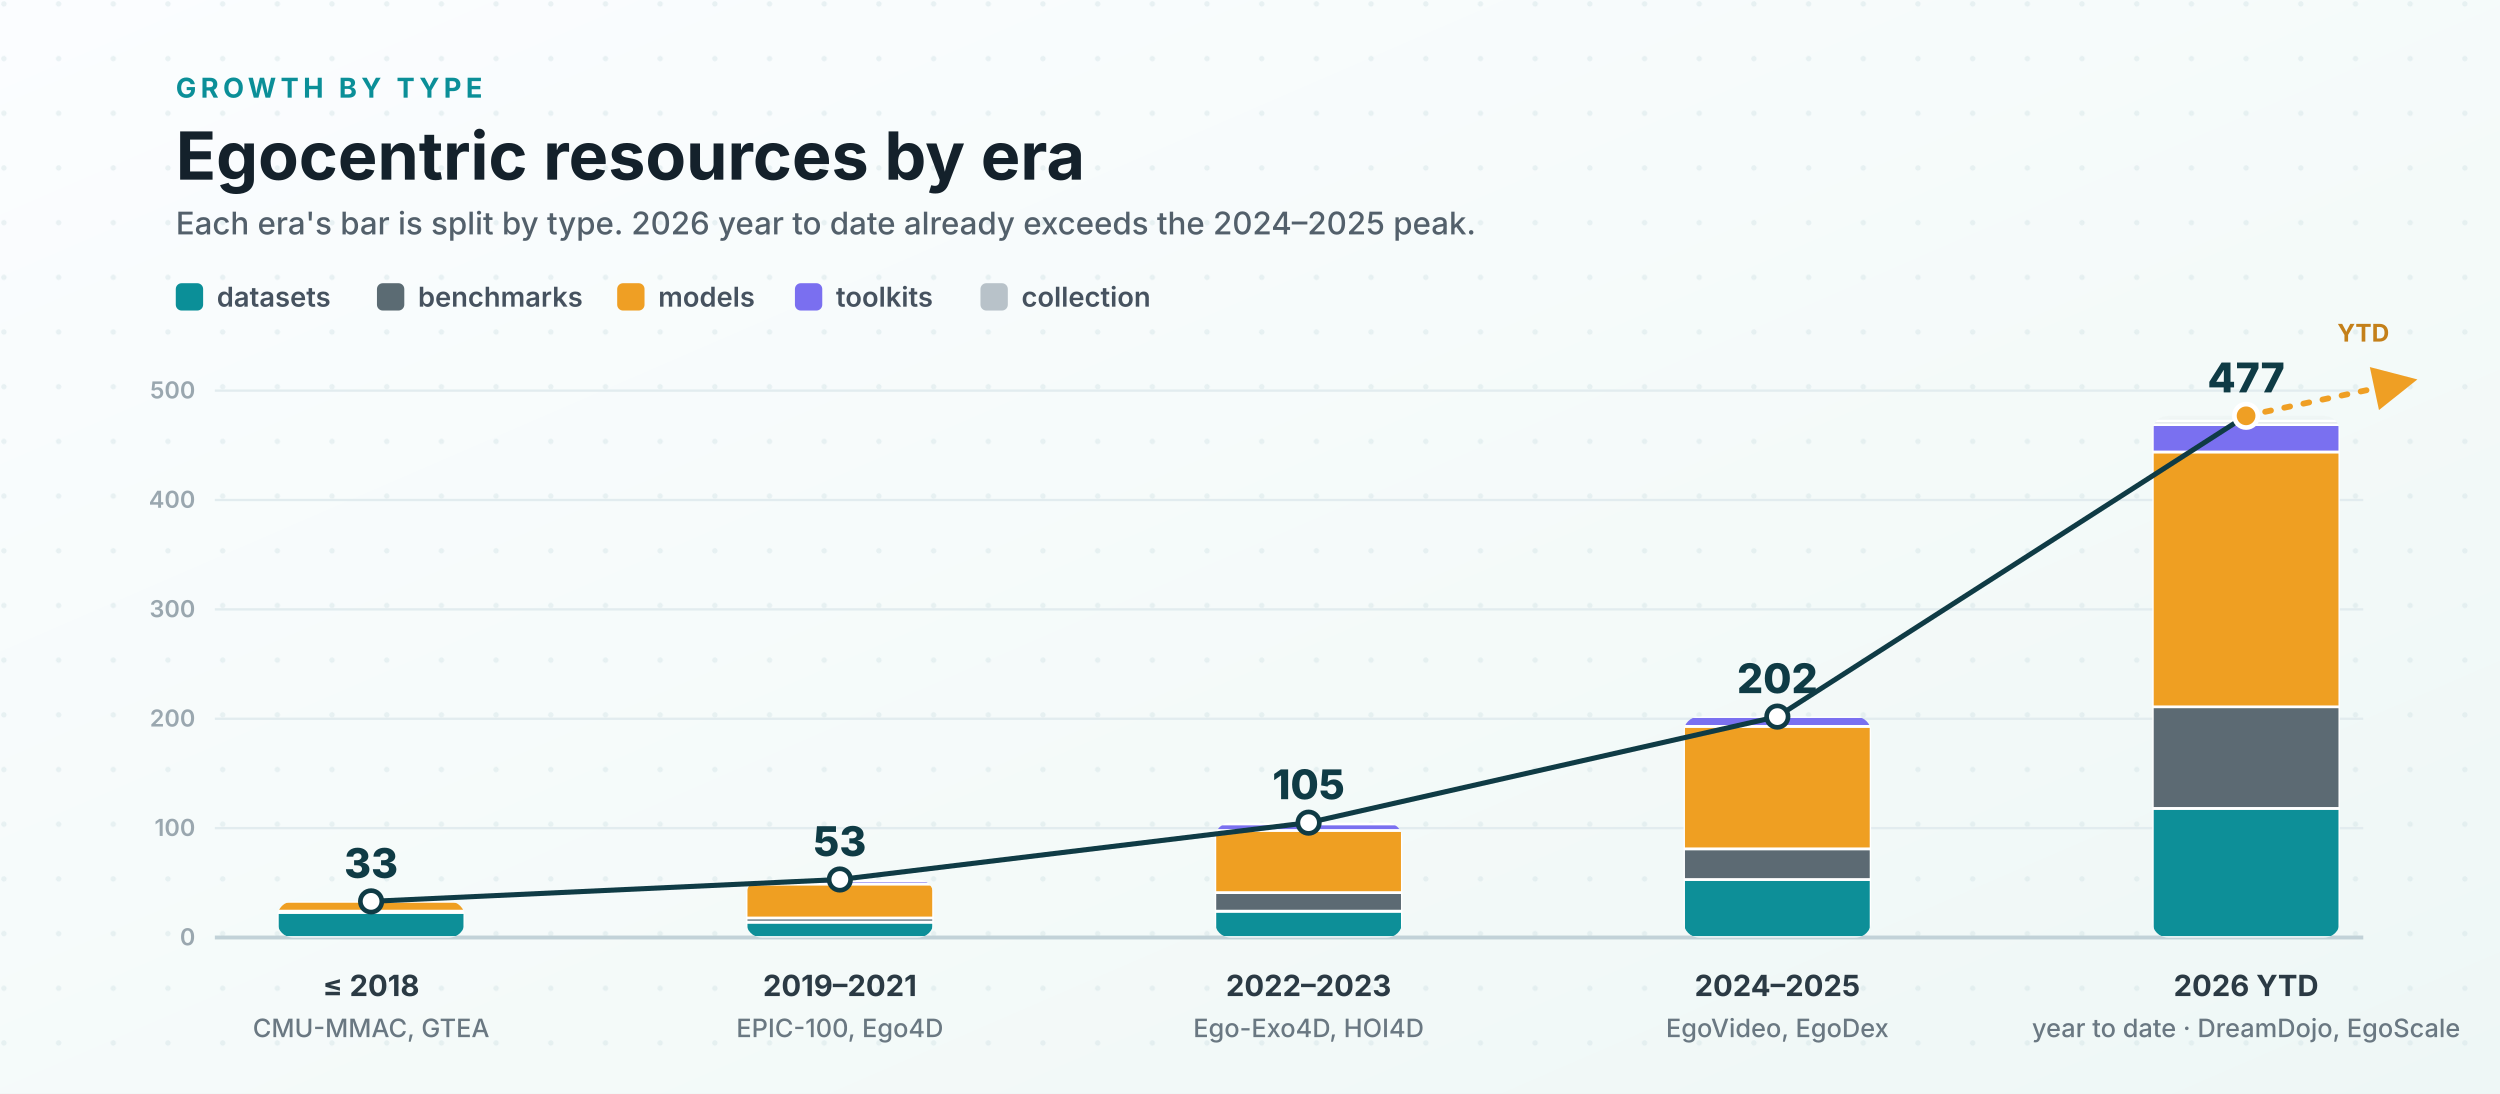
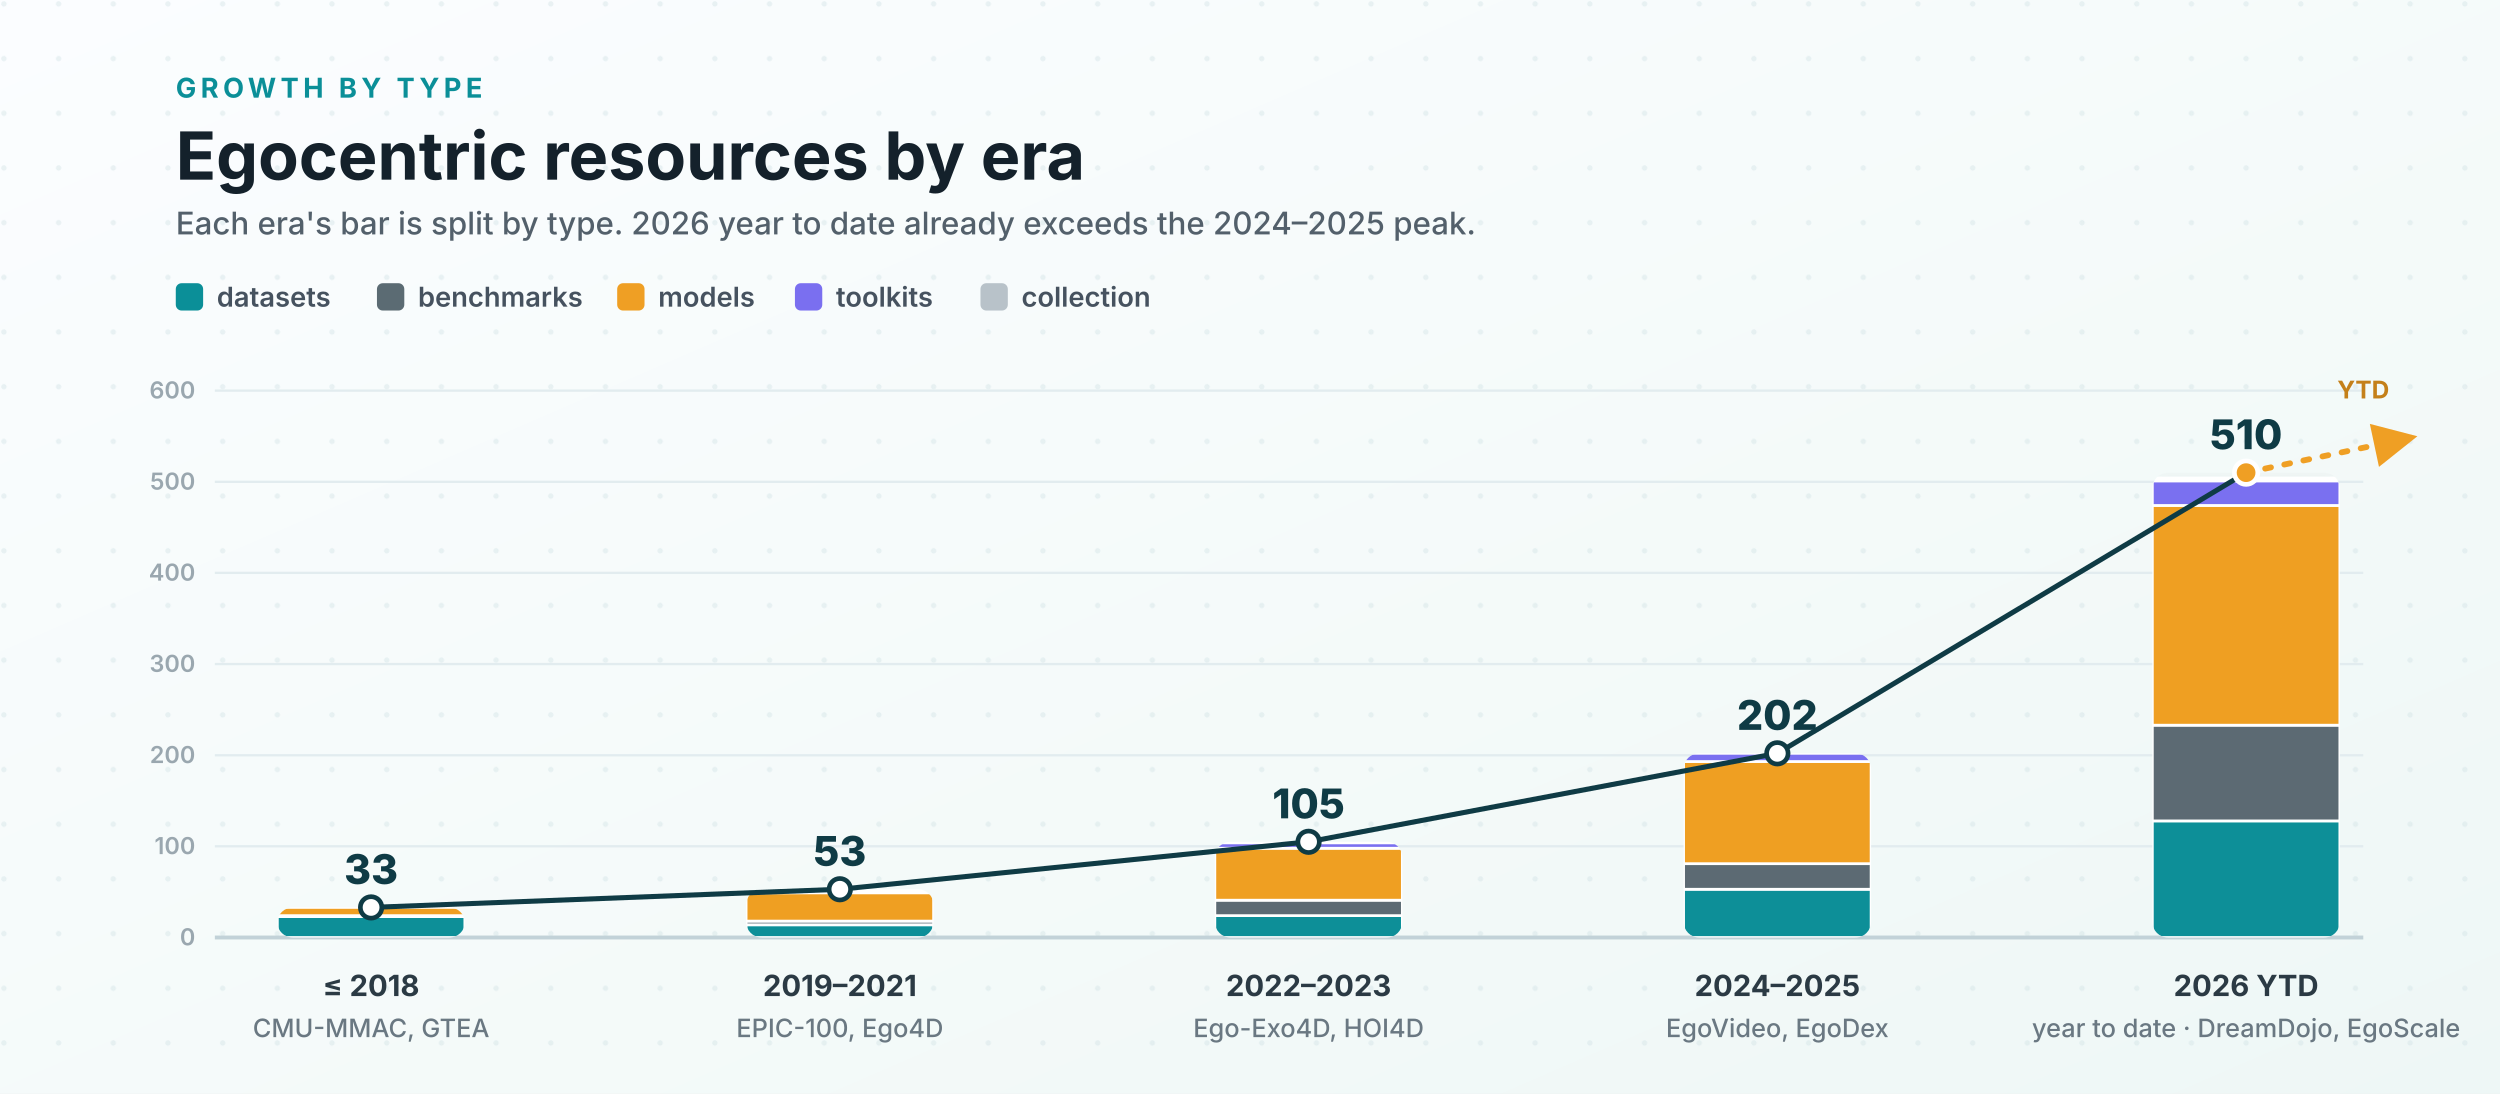
<svg xmlns="http://www.w3.org/2000/svg" viewBox="0 0 1280 560" role="img" aria-labelledby="title desc">
  <defs>
    <linearGradient id="bg" x1="0" x2="1" y1="0" y2="1">
      <stop offset="0" stop-color="#fbfdff" />
      <stop offset="0.6" stop-color="#f4faf9" />
      <stop offset="1" stop-color="#eef7f6" />
    </linearGradient>
    <pattern id="dots" width="28" height="28" patternUnits="userSpaceOnUse">
      <circle cx="2" cy="2" r="1.4" fill="#cfe0e4" opacity="0.4" />
    </pattern>
    <filter id="shadow" x="-14%" y="-14%" width="128%" height="140%">
      <feDropShadow dx="0" dy="6" stdDeviation="7" flood-color="#0f2a33" flood-opacity="0.12" />
    </filter>
    <marker id="up" viewBox="0 0 10 10" refX="6.5" refY="5" markerWidth="7.5" markerHeight="7.5" orient="auto-start-reverse">
      <path d="M0 0 L10 5 L0 10 z" fill="#ef9f24" />
    </marker>
    <clipPath id="c1">
-       <rect x="142" y="461.5" width="96" height="18.5" rx="8" />
+       <rect x="142" y="464.6" width="96" height="15.4" rx="8" />
    </clipPath>
    <clipPath id="c2">
-       <rect x="382" y="450.3" width="96" height="29.7" rx="8" />
+       <rect x="382" y="455.3" width="96" height="24.7" rx="8" />
    </clipPath>
    <clipPath id="c3">
-       <rect x="622" y="421.2" width="96" height="58.8" rx="8" />
+       <rect x="622" y="431" width="96" height="49" rx="8" />
    </clipPath>
    <clipPath id="c4">
-       <rect x="862" y="366.9" width="96" height="113.1" rx="8" />
+       <rect x="862" y="385.7" width="96" height="94.3" rx="8" />
    </clipPath>
    <clipPath id="c5">
-       <rect x="1102" y="212.9" width="96" height="267.1" rx="8" />
+       <rect x="1102" y="242" width="96" height="238" rx="8" />
    </clipPath>
    <style>
      .ink { fill: #14212b; }
      .kicker { font: 700 14px system-ui, -apple-system, "Segoe UI", sans-serif; fill: #0b8f98; letter-spacing: .16em; }
      .title { font: 700 34px system-ui, -apple-system, "Segoe UI", sans-serif; }
      .subtitle { font: 500 16px system-ui, -apple-system, "Segoe UI", sans-serif; fill: #53606b; }
      .count { font: 800 21px system-ui, -apple-system, "Segoe UI", sans-serif; fill: #0f3b45; }
      .era { font: 700 15px system-ui, -apple-system, "Segoe UI", sans-serif; fill: #2b3a44; }
      .anchor { font: 500 13px system-ui, -apple-system, "Segoe UI", sans-serif; fill: #6a7882; }
      .grid { stroke: #e2ecef; stroke-width: 1.2; }
      .gridlabel { font: 600 12px system-ui, -apple-system, "Segoe UI", sans-serif; fill: #9aa7af; }
      .axis { stroke: #c2d2d8; stroke-width: 2; }
      .trend { stroke: #0f3b45; stroke-width: 2.6; fill: none; stroke-linejoin: round; stroke-linecap: round; }
      .proj { stroke: #ef9f24; stroke-width: 3; fill: none; stroke-dasharray: 3 7; stroke-linecap: round; }
      .note { font: 700 12.5px system-ui, -apple-system, "Segoe UI", sans-serif; fill: #c4801a; }
      .seg { stroke: #ffffff; stroke-width: 1.4; }
      .lg { font: 600 14px system-ui, -apple-system, "Segoe UI", sans-serif; fill: #46525f; }
    </style>
  </defs>
  <rect width="1280" height="560" fill="url(#bg)" />
  <rect width="1280" height="560" fill="url(#dots)" />
  <text class="kicker" x="90" y="50">GROWTH BY TYPE</text>
  <text class="title ink" x="90" y="92">Egocentric resources by era</text>
  <text class="subtitle" x="90" y="120">Each era's bar is split by type. 2026 year to date already exceeds the 2024–2025 peak.</text>
  <g>
    <rect x="90" y="145" width="14" height="14" rx="3" fill="#0b8f98" />
    <text class="lg" x="111" y="157">datasets</text>
    <rect x="193" y="145" width="14" height="14" rx="3" fill="#5b6b73" />
    <text class="lg" x="214" y="157">benchmarks</text>
    <rect x="316" y="145" width="14" height="14" rx="3" fill="#ef9f24" />
    <text class="lg" x="337" y="157">models</text>
    <rect x="407" y="145" width="14" height="14" rx="3" fill="#7a6ff0" />
    <text class="lg" x="428" y="157">toolkits</text>
    <rect x="502" y="145" width="14" height="14" rx="3" fill="#b8c2c9" />
    <text class="lg" x="523" y="157">collection</text>
  </g>
-   <line class="grid" x1="110" y1="424" x2="1210" y2="424" />
-   <text class="gridlabel" x="100" y="428" text-anchor="end">100</text>
-   <line class="grid" x1="110" y1="368" x2="1210" y2="368" />
-   <text class="gridlabel" x="100" y="372" text-anchor="end">200</text>
-   <line class="grid" x1="110" y1="312" x2="1210" y2="312" />
-   <text class="gridlabel" x="100" y="316" text-anchor="end">300</text>
-   <line class="grid" x1="110" y1="256" x2="1210" y2="256" />
-   <text class="gridlabel" x="100" y="260" text-anchor="end">400</text>
+   <line class="grid" x1="110" y1="433.3" x2="1210" y2="433.3" />
+   <text class="gridlabel" x="100" y="437.3" text-anchor="end">100</text>
+   <line class="grid" x1="110" y1="386.7" x2="1210" y2="386.7" />
+   <text class="gridlabel" x="100" y="390.7" text-anchor="end">200</text>
+   <line class="grid" x1="110" y1="340" x2="1210" y2="340" />
+   <text class="gridlabel" x="100" y="344" text-anchor="end">300</text>
+   <line class="grid" x1="110" y1="293.3" x2="1210" y2="293.3" />
+   <text class="gridlabel" x="100" y="297.3" text-anchor="end">400</text>
+   <line class="grid" x1="110" y1="246.7" x2="1210" y2="246.7" />
+   <text class="gridlabel" x="100" y="250.7" text-anchor="end">500</text>
  <line class="grid" x1="110" y1="200" x2="1210" y2="200" />
-   <text class="gridlabel" x="100" y="204" text-anchor="end">500</text>
+   <text class="gridlabel" x="100" y="204" text-anchor="end">600</text>
  <text class="gridlabel" x="100" y="484" text-anchor="end">0</text>
  <line class="axis" x1="110" y1="480" x2="1210" y2="480" />
  <g clip-path="url(#c1)" filter="url(#shadow)">
-     <rect class="seg" x="142" y="467.1" width="96" height="12.9" fill="#0b8f98" />
-     <rect class="seg" x="142" y="466.6" width="96" height="0.6" fill="#5b6b73" />
-     <rect class="seg" x="142" y="461.5" width="96" height="5" fill="#ef9f24" />
+     <rect class="seg" x="142" y="469.3" width="96" height="10.7" fill="#0b8f98" />
+     <rect class="seg" x="142" y="468.8" width="96" height="0.5" fill="#5b6b73" />
+     <rect class="seg" x="142" y="464.6" width="96" height="4.2" fill="#ef9f24" />
  </g>
  <g clip-path="url(#c2)" filter="url(#shadow)">
-     <rect class="seg" x="382" y="472.2" width="96" height="7.8" fill="#0b8f98" />
-     <rect class="seg" x="382" y="469.9" width="96" height="2.2" fill="#5b6b73" />
-     <rect class="seg" x="382" y="452.6" width="96" height="17.4" fill="#ef9f24" />
-     <rect class="seg" x="382" y="450.9" width="96" height="1.7" fill="#7a6ff0" />
+     <rect class="seg" x="382" y="473.5" width="96" height="6.5" fill="#0b8f98" />
+     <rect class="seg" x="382" y="471.6" width="96" height="1.9" fill="#5b6b73" />
+     <rect class="seg" x="382" y="457.1" width="96" height="14.5" fill="#ef9f24" />
+     <rect class="seg" x="382" y="455.7" width="96" height="1.4" fill="#7a6ff0" />
  </g>
  <g clip-path="url(#c3)" filter="url(#shadow)">
-     <rect class="seg" x="622" y="466.6" width="96" height="13.4" fill="#0b8f98" />
-     <rect class="seg" x="622" y="457" width="96" height="9.5" fill="#5b6b73" />
-     <rect class="seg" x="622" y="425.1" width="96" height="31.9" fill="#ef9f24" />
-     <rect class="seg" x="622" y="421.8" width="96" height="3.4" fill="#7a6ff0" />
-     <rect class="seg" x="622" y="421.2" width="96" height="0.6" fill="#b8c2c9" />
+     <rect class="seg" x="622" y="468.8" width="96" height="11.2" fill="#0b8f98" />
+     <rect class="seg" x="622" y="460.9" width="96" height="7.9" fill="#5b6b73" />
+     <rect class="seg" x="622" y="434.3" width="96" height="26.6" fill="#ef9f24" />
+     <rect class="seg" x="622" y="431.5" width="96" height="2.8" fill="#7a6ff0" />
+     <rect class="seg" x="622" y="431" width="96" height="0.5" fill="#b8c2c9" />
  </g>
  <g clip-path="url(#c4)" filter="url(#shadow)">
-     <rect class="seg" x="862" y="450.3" width="96" height="29.7" fill="#0b8f98" />
-     <rect class="seg" x="862" y="434.6" width="96" height="15.7" fill="#5b6b73" />
-     <rect class="seg" x="862" y="371.9" width="96" height="62.7" fill="#ef9f24" />
-     <rect class="seg" x="862" y="366.9" width="96" height="5" fill="#7a6ff0" />
+     <rect class="seg" x="862" y="455.3" width="96" height="24.7" fill="#0b8f98" />
+     <rect class="seg" x="862" y="442.2" width="96" height="13.1" fill="#5b6b73" />
+     <rect class="seg" x="862" y="389.9" width="96" height="52.3" fill="#ef9f24" />
+     <rect class="seg" x="862" y="385.7" width="96" height="4.2" fill="#7a6ff0" />
  </g>
  <g clip-path="url(#c5)" filter="url(#shadow)">
-     <rect class="seg" x="1102" y="413.9" width="96" height="66.1" fill="#0b8f98" />
-     <rect class="seg" x="1102" y="361.8" width="96" height="52.1" fill="#5b6b73" />
-     <rect class="seg" x="1102" y="231.4" width="96" height="130.5" fill="#ef9f24" />
-     <rect class="seg" x="1102" y="217.4" width="96" height="14" fill="#7a6ff0" />
-     <rect class="seg" x="1102" y="215.7" width="96" height="1.7" fill="#b8c2c9" />
+     <rect class="seg" x="1102" y="420.3" width="96" height="59.7" fill="#0b8f98" />
+     <rect class="seg" x="1102" y="371.3" width="96" height="49" fill="#5b6b73" />
+     <rect class="seg" x="1102" y="258.8" width="96" height="112.5" fill="#ef9f24" />
+     <rect class="seg" x="1102" y="246.2" width="96" height="12.6" fill="#7a6ff0" />
+     <rect class="seg" x="1102" y="244.8" width="96" height="1.4" fill="#b8c2c9" />
  </g>
-   <polyline class="trend" points="190,461.5 430,450.3 670,421.2 910,366.9 1150,212.9" />
-   <path class="proj" d="M1150 212.9 L1230 195.9" marker-end="url(#up)" />
-   <text class="note" x="1210" y="174.9" text-anchor="middle">YTD</text>
+   <polyline class="trend" points="190,464.6 430,455.3 670,431 910,385.7 1150,242" />
+   <path class="proj" d="M1150 242 L1230 225" marker-end="url(#up)" />
+   <text class="note" x="1210" y="204" text-anchor="middle">YTD</text>
  <g>
-     <circle cx="190" cy="461.5" r="5.5" fill="#ffffff" stroke="#0f3b45" stroke-width="2.4" />
-     <circle cx="430" cy="450.3" r="5.5" fill="#ffffff" stroke="#0f3b45" stroke-width="2.4" />
-     <circle cx="670" cy="421.2" r="5.5" fill="#ffffff" stroke="#0f3b45" stroke-width="2.4" />
-     <circle cx="910" cy="366.9" r="5.5" fill="#ffffff" stroke="#0f3b45" stroke-width="2.4" />
-     <circle cx="1150" cy="212.9" r="6" fill="#ef9f24" stroke="#ffffff" stroke-width="2.4" />
+     <circle cx="190" cy="464.6" r="5.5" fill="#ffffff" stroke="#0f3b45" stroke-width="2.4" />
+     <circle cx="430" cy="455.3" r="5.5" fill="#ffffff" stroke="#0f3b45" stroke-width="2.4" />
+     <circle cx="670" cy="431" r="5.5" fill="#ffffff" stroke="#0f3b45" stroke-width="2.4" />
+     <circle cx="910" cy="385.7" r="5.5" fill="#ffffff" stroke="#0f3b45" stroke-width="2.4" />
+     <circle cx="1150" cy="242" r="6" fill="#ef9f24" stroke="#ffffff" stroke-width="2.4" />
  </g>
-   <text class="count" x="190" y="449.5" text-anchor="middle">33</text>
-   <text class="count" x="430" y="438.3" text-anchor="middle">53</text>
-   <text class="count" x="670" y="409.2" text-anchor="middle">105</text>
-   <text class="count" x="910" y="354.9" text-anchor="middle">202</text>
-   <text class="count" x="1150" y="200.9" text-anchor="middle">477</text>
+   <text class="count" x="190" y="452.6" text-anchor="middle">33</text>
+   <text class="count" x="430" y="443.3" text-anchor="middle">53</text>
+   <text class="count" x="670" y="419" text-anchor="middle">105</text>
+   <text class="count" x="910" y="373.7" text-anchor="middle">202</text>
+   <text class="count" x="1150" y="230" text-anchor="middle">510</text>
  <text class="era" x="190" y="510" text-anchor="middle">≤ 2018</text>
  <text class="anchor" x="190" y="531" text-anchor="middle">CMU-MMAC, GTEA</text>
  <text class="era" x="430" y="510" text-anchor="middle">2019–2021</text>
  <text class="anchor" x="430" y="531" text-anchor="middle">EPIC-100, Ego4D</text>
  <text class="era" x="670" y="510" text-anchor="middle">2022–2023</text>
  <text class="anchor" x="670" y="531" text-anchor="middle">Ego-Exo4D, HOI4D</text>
  <text class="era" x="910" y="510" text-anchor="middle">2024–2025</text>
  <text class="anchor" x="910" y="531" text-anchor="middle">EgoVideo, EgoDex</text>
  <text class="era" x="1150" y="510" text-anchor="middle">2026 YTD</text>
  <text class="anchor" x="1150" y="531" text-anchor="middle">year to date · DreamDojo, EgoScale</text>
</svg>
